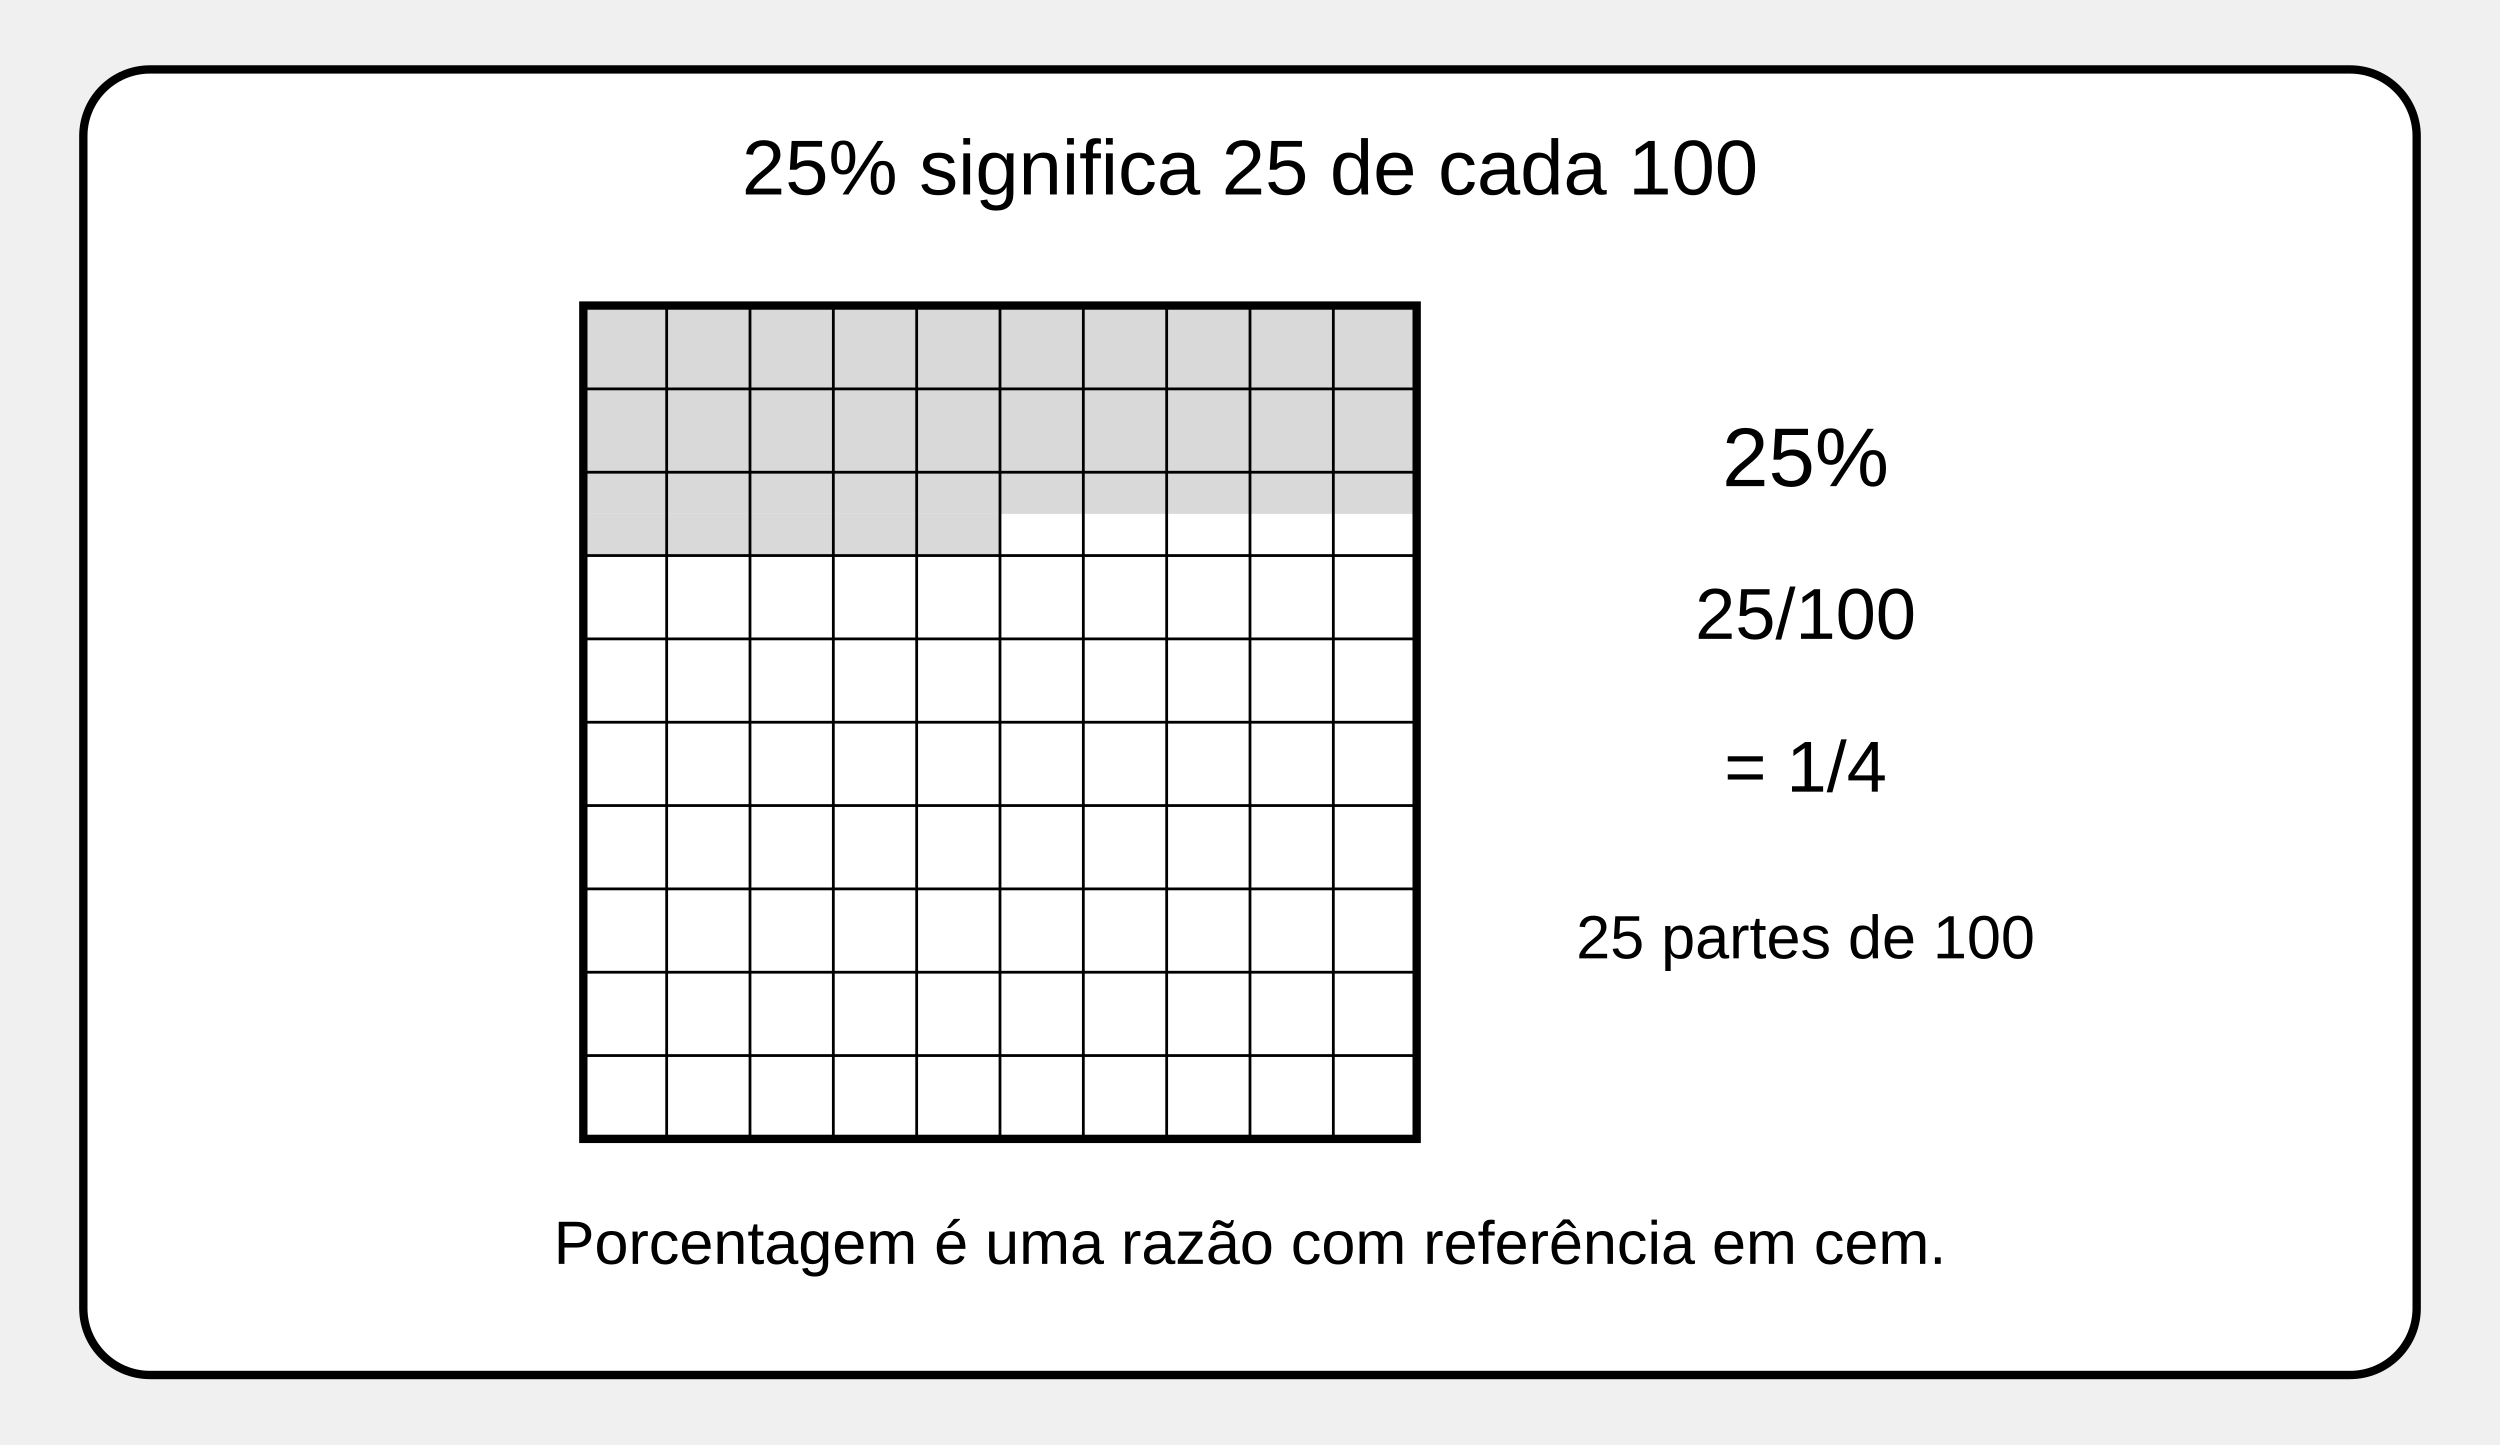
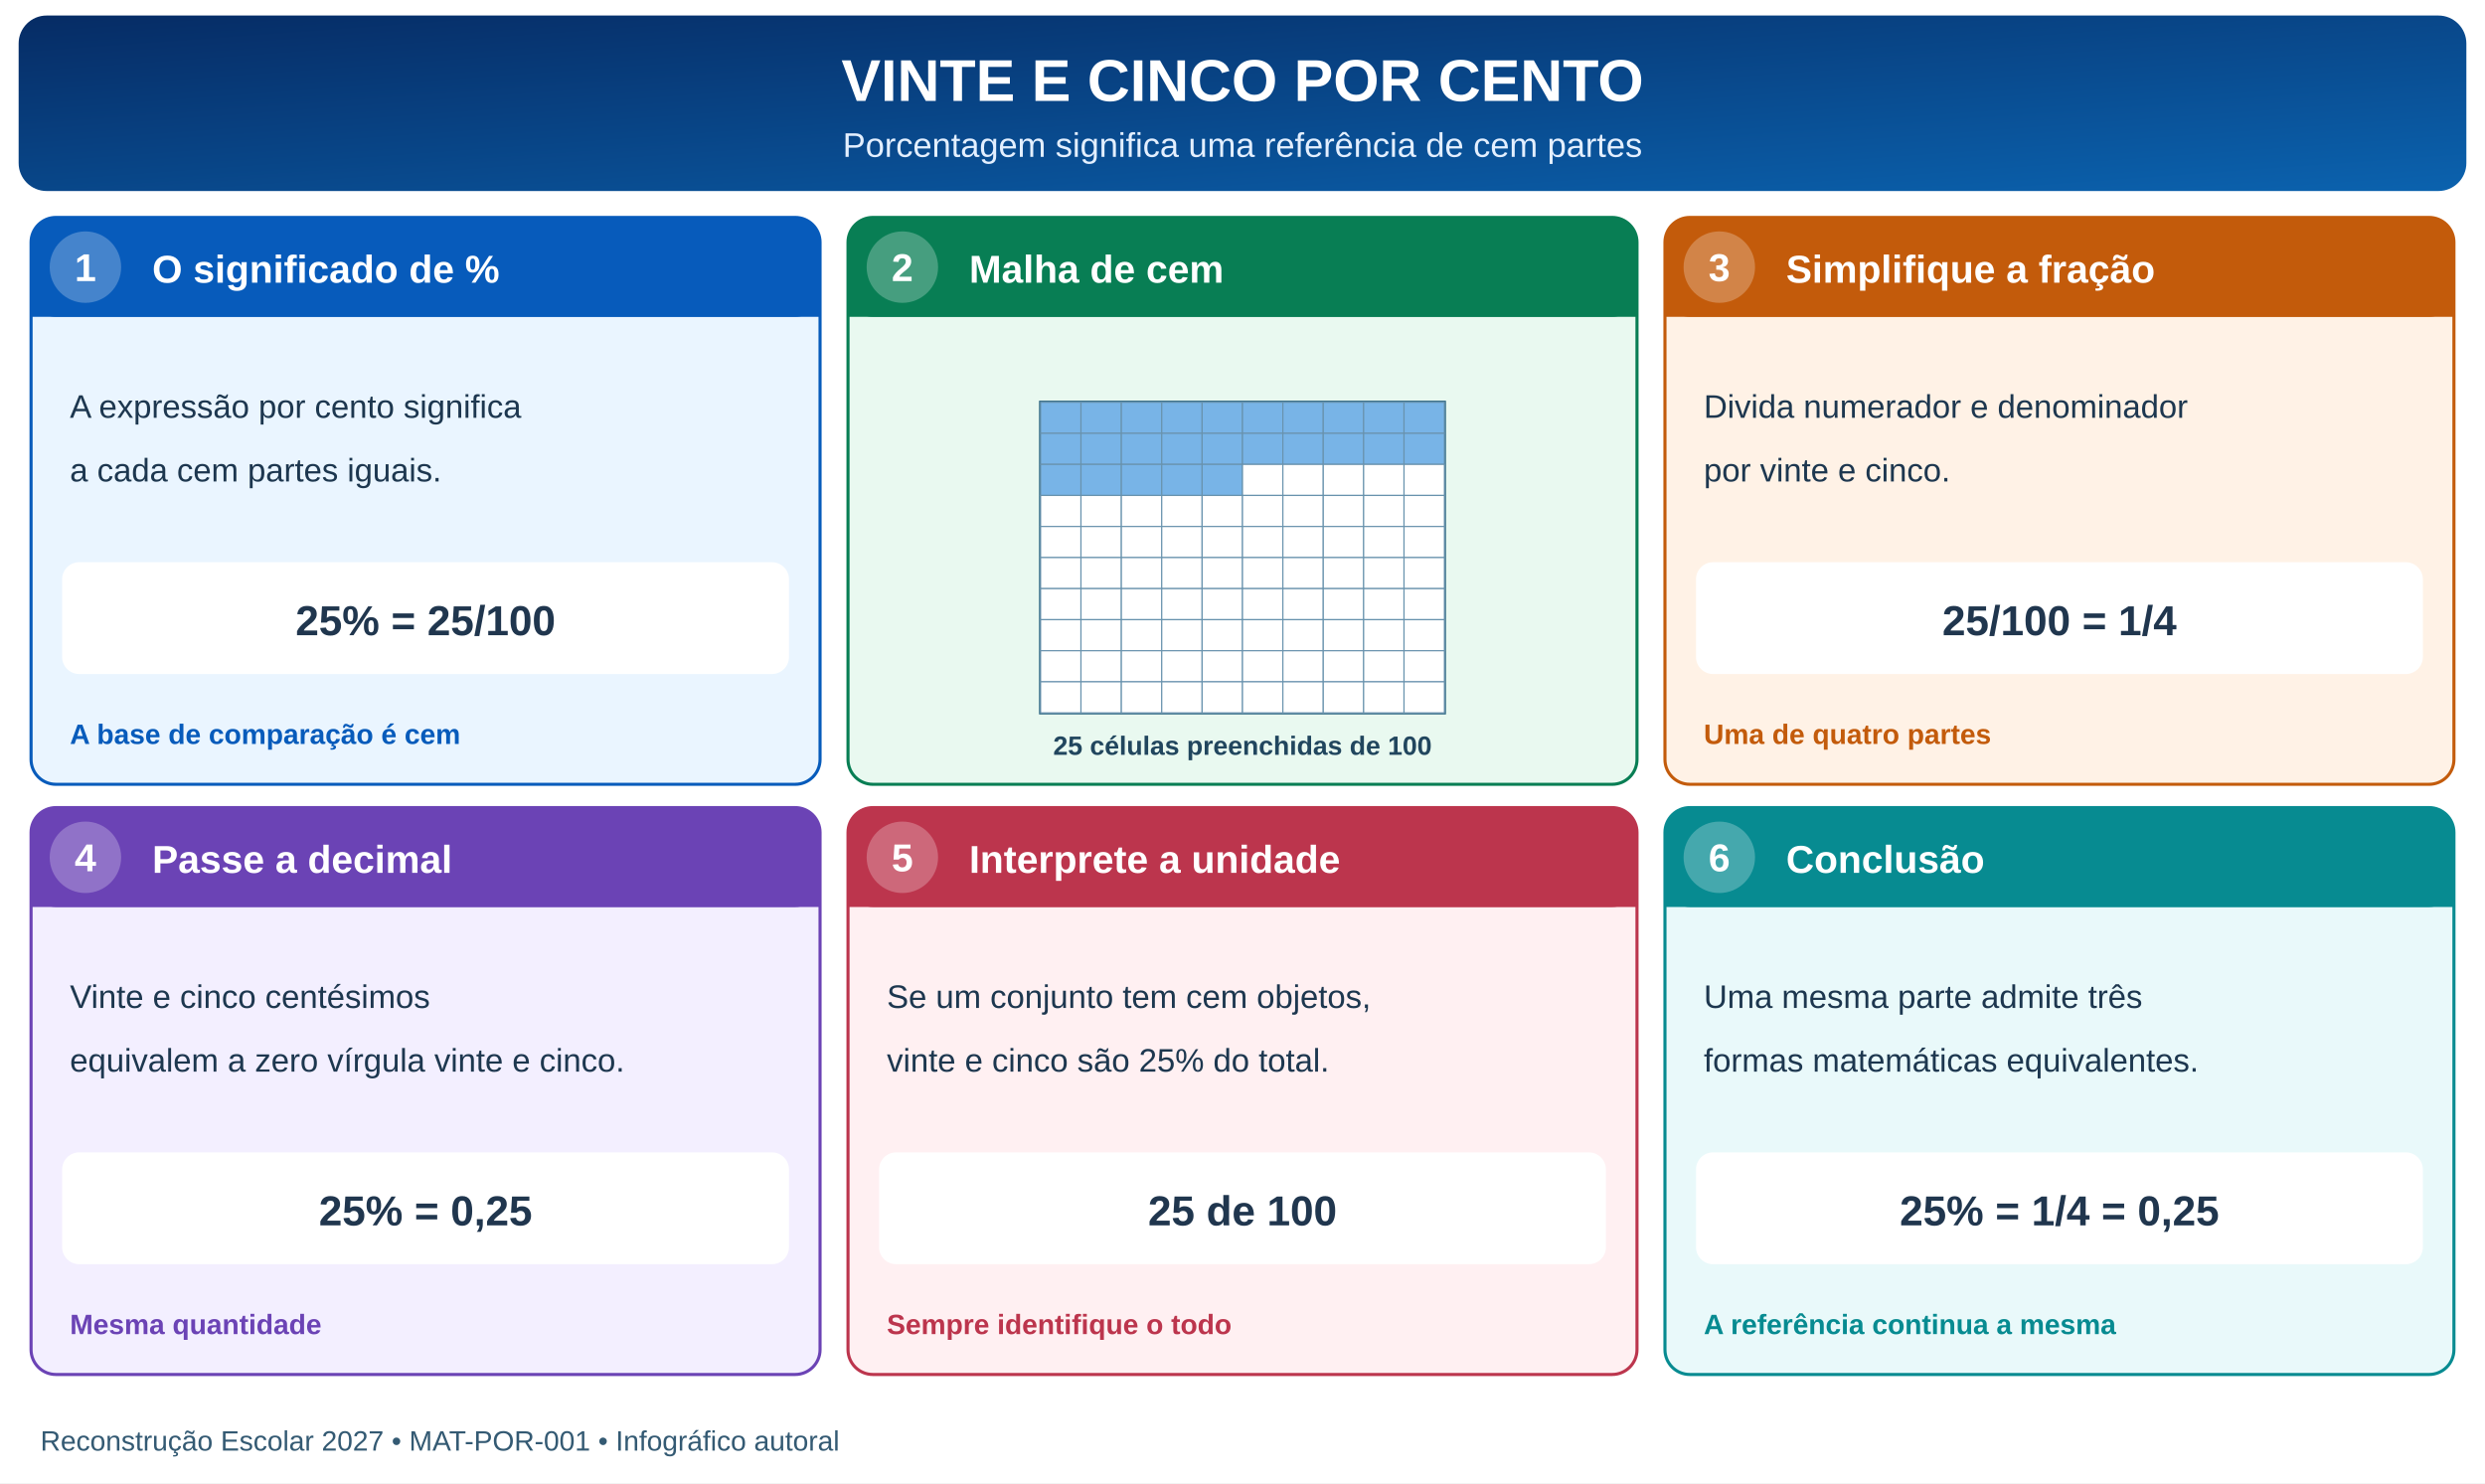
- <svg xmlns="http://www.w3.org/2000/svg" width="900" height="520" viewBox="0 0 900 520" role="img" aria-labelledby="t d">
-   <rect x="30" y="25" width="840" height="470" rx="24" fill="white" stroke="currentColor" stroke-width="3" />
-   <text x="450" y="70" text-anchor="middle" font-size="28" font-family="Arial">25% significa 25 de cada 100</text>
-   <rect x="210" y="110" width="300" height="75" fill="#d9d9d9" />
-   <rect x="210" y="185" width="150" height="15" fill="#d9d9d9" />
-   <rect x="210" y="110" width="300" height="300" fill="none" stroke="currentColor" stroke-width="3" />
-   <g stroke="currentColor" stroke-width="1">
-     <path d="M240 110V410M270 110V410M300 110V410M330 110V410M360 110V410M390 110V410M420 110V410M450 110V410M480 110V410" />
-     <path d="M210 140H510M210 170H510M210 200H510M210 230H510M210 260H510M210 290H510M210 320H510M210 350H510M210 380H510" />
-   </g>
-   <text x="650" y="175" text-anchor="middle" font-size="30" font-family="Arial">25%</text>
-   <text x="650" y="230" text-anchor="middle" font-size="26" font-family="Arial">25/100</text>
-   <text x="650" y="285" text-anchor="middle" font-size="26" font-family="Arial">= 1/4</text>
-   <text x="650" y="345" text-anchor="middle" font-size="22" font-family="Arial">25 partes de 100</text>
-   <text x="450" y="455" text-anchor="middle" font-size="22" font-family="Arial">Porcentagem é uma razão com referência em cem.</text>
+ <svg xmlns="http://www.w3.org/2000/svg" viewBox="0 0 1600 955" role="img" aria-labelledby="title desc">
+   <defs>
+     <linearGradient id="header" x1="0" y1="0" x2="1" y2="1">
+       <stop offset="0" stop-color="#062c65" />
+       <stop offset="1" stop-color="#0b62ae" />
+     </linearGradient>
+   </defs>
+   <rect width="1600" height="955" fill="#fff" />
+   <rect x="12" y="10" width="1576" height="113" rx="18" fill="url(#header)" />
+   <text x="800" y="65" text-anchor="middle" font-family="Arial,DejaVu Sans,sans-serif" font-size="38" font-weight="700" fill="#fff">VINTE E CINCO POR CENTO</text>
+   <text x="800" y="101" text-anchor="middle" font-family="Arial,DejaVu Sans,sans-serif" font-size="22" font-weight="400" fill="#e3efff">Porcentagem significa uma referência de cem partes</text>
+   <rect x="20" y="140" width="508" height="365" rx="16" fill="#eaf5ff" stroke="#075bbb" stroke-width="2" />
+   <rect x="20" y="140" width="508" height="64" rx="16" fill="#075bbb" />
+   <rect x="20" y="186" width="508" height="18" fill="#075bbb" />
+   <circle cx="55" cy="172" r="23" fill="#fff" opacity=".25" />
+   <text x="55" y="181" text-anchor="middle" font-family="Arial,DejaVu Sans,sans-serif" font-size="25" font-weight="700" fill="#fff">1</text>
+   <text x="98" y="182" text-anchor="start" font-family="Arial,DejaVu Sans,sans-serif" font-size="25" font-weight="700" fill="#fff">O significado de %</text>
+   <text x="45" y="269" text-anchor="start" font-family="Arial,DejaVu Sans,sans-serif" font-size="21" font-weight="400" fill="#1d374f">A expressão por cento significa</text>
+   <text x="45" y="310" text-anchor="start" font-family="Arial,DejaVu Sans,sans-serif" font-size="21" font-weight="400" fill="#1d374f">a cada cem partes iguais.</text>
+   <rect x="40" y="362" width="468" height="72" rx="11" fill="#fff" />
+   <text x="274" y="409" text-anchor="middle" font-family="Arial,DejaVu Sans,sans-serif" font-size="27" font-weight="700" fill="#20364e">25% = 25/100</text>
+   <text x="45" y="479" text-anchor="start" font-family="Arial,DejaVu Sans,sans-serif" font-size="18" font-weight="700" fill="#075bbb">A base de comparação é cem</text>
+   <rect x="546" y="140" width="508" height="365" rx="16" fill="#e9f9f0" stroke="#087e54" stroke-width="2" />
+   <rect x="546" y="140" width="508" height="64" rx="16" fill="#087e54" />
+   <rect x="546" y="186" width="508" height="18" fill="#087e54" />
+   <circle cx="581" cy="172" r="23" fill="#fff" opacity=".25" />
+   <text x="581" y="181" text-anchor="middle" font-family="Arial,DejaVu Sans,sans-serif" font-size="25" font-weight="700" fill="#fff">2</text>
+   <text x="624" y="182" text-anchor="start" font-family="Arial,DejaVu Sans,sans-serif" font-size="25" font-weight="700" fill="#fff">Malha de cem</text>
+   <rect x="670" y="259" width="260" height="200" fill="#fff" stroke="#27617e" stroke-width="2" />
+   <rect x="670" y="259" width="26" height="20" fill="#78b4e7" stroke="#6892ad" stroke-width=".75" />
+   <rect x="696" y="259" width="26" height="20" fill="#78b4e7" stroke="#6892ad" stroke-width=".75" />
+   <rect x="722" y="259" width="26" height="20" fill="#78b4e7" stroke="#6892ad" stroke-width=".75" />
+   <rect x="748" y="259" width="26" height="20" fill="#78b4e7" stroke="#6892ad" stroke-width=".75" />
+   <rect x="774" y="259" width="26" height="20" fill="#78b4e7" stroke="#6892ad" stroke-width=".75" />
+   <rect x="800" y="259" width="26" height="20" fill="#78b4e7" stroke="#6892ad" stroke-width=".75" />
+   <rect x="826" y="259" width="26" height="20" fill="#78b4e7" stroke="#6892ad" stroke-width=".75" />
+   <rect x="852" y="259" width="26" height="20" fill="#78b4e7" stroke="#6892ad" stroke-width=".75" />
+   <rect x="878" y="259" width="26" height="20" fill="#78b4e7" stroke="#6892ad" stroke-width=".75" />
+   <rect x="904" y="259" width="26" height="20" fill="#78b4e7" stroke="#6892ad" stroke-width=".75" />
+   <rect x="670" y="279" width="26" height="20" fill="#78b4e7" stroke="#6892ad" stroke-width=".75" />
+   <rect x="696" y="279" width="26" height="20" fill="#78b4e7" stroke="#6892ad" stroke-width=".75" />
+   <rect x="722" y="279" width="26" height="20" fill="#78b4e7" stroke="#6892ad" stroke-width=".75" />
+   <rect x="748" y="279" width="26" height="20" fill="#78b4e7" stroke="#6892ad" stroke-width=".75" />
+   <rect x="774" y="279" width="26" height="20" fill="#78b4e7" stroke="#6892ad" stroke-width=".75" />
+   <rect x="800" y="279" width="26" height="20" fill="#78b4e7" stroke="#6892ad" stroke-width=".75" />
+   <rect x="826" y="279" width="26" height="20" fill="#78b4e7" stroke="#6892ad" stroke-width=".75" />
+   <rect x="852" y="279" width="26" height="20" fill="#78b4e7" stroke="#6892ad" stroke-width=".75" />
+   <rect x="878" y="279" width="26" height="20" fill="#78b4e7" stroke="#6892ad" stroke-width=".75" />
+   <rect x="904" y="279" width="26" height="20" fill="#78b4e7" stroke="#6892ad" stroke-width=".75" />
+   <rect x="670" y="299" width="26" height="20" fill="#78b4e7" stroke="#6892ad" stroke-width=".75" />
+   <rect x="696" y="299" width="26" height="20" fill="#78b4e7" stroke="#6892ad" stroke-width=".75" />
+   <rect x="722" y="299" width="26" height="20" fill="#78b4e7" stroke="#6892ad" stroke-width=".75" />
+   <rect x="748" y="299" width="26" height="20" fill="#78b4e7" stroke="#6892ad" stroke-width=".75" />
+   <rect x="774" y="299" width="26" height="20" fill="#78b4e7" stroke="#6892ad" stroke-width=".75" />
+   <rect x="800" y="299" width="26" height="20" fill="#fff" stroke="#6892ad" stroke-width=".75" />
+   <rect x="826" y="299" width="26" height="20" fill="#fff" stroke="#6892ad" stroke-width=".75" />
+   <rect x="852" y="299" width="26" height="20" fill="#fff" stroke="#6892ad" stroke-width=".75" />
+   <rect x="878" y="299" width="26" height="20" fill="#fff" stroke="#6892ad" stroke-width=".75" />
+   <rect x="904" y="299" width="26" height="20" fill="#fff" stroke="#6892ad" stroke-width=".75" />
+   <rect x="670" y="319" width="26" height="20" fill="#fff" stroke="#6892ad" stroke-width=".75" />
+   <rect x="696" y="319" width="26" height="20" fill="#fff" stroke="#6892ad" stroke-width=".75" />
+   <rect x="722" y="319" width="26" height="20" fill="#fff" stroke="#6892ad" stroke-width=".75" />
+   <rect x="748" y="319" width="26" height="20" fill="#fff" stroke="#6892ad" stroke-width=".75" />
+   <rect x="774" y="319" width="26" height="20" fill="#fff" stroke="#6892ad" stroke-width=".75" />
+   <rect x="800" y="319" width="26" height="20" fill="#fff" stroke="#6892ad" stroke-width=".75" />
+   <rect x="826" y="319" width="26" height="20" fill="#fff" stroke="#6892ad" stroke-width=".75" />
+   <rect x="852" y="319" width="26" height="20" fill="#fff" stroke="#6892ad" stroke-width=".75" />
+   <rect x="878" y="319" width="26" height="20" fill="#fff" stroke="#6892ad" stroke-width=".75" />
+   <rect x="904" y="319" width="26" height="20" fill="#fff" stroke="#6892ad" stroke-width=".75" />
+   <rect x="670" y="339" width="26" height="20" fill="#fff" stroke="#6892ad" stroke-width=".75" />
+   <rect x="696" y="339" width="26" height="20" fill="#fff" stroke="#6892ad" stroke-width=".75" />
+   <rect x="722" y="339" width="26" height="20" fill="#fff" stroke="#6892ad" stroke-width=".75" />
+   <rect x="748" y="339" width="26" height="20" fill="#fff" stroke="#6892ad" stroke-width=".75" />
+   <rect x="774" y="339" width="26" height="20" fill="#fff" stroke="#6892ad" stroke-width=".75" />
+   <rect x="800" y="339" width="26" height="20" fill="#fff" stroke="#6892ad" stroke-width=".75" />
+   <rect x="826" y="339" width="26" height="20" fill="#fff" stroke="#6892ad" stroke-width=".75" />
+   <rect x="852" y="339" width="26" height="20" fill="#fff" stroke="#6892ad" stroke-width=".75" />
+   <rect x="878" y="339" width="26" height="20" fill="#fff" stroke="#6892ad" stroke-width=".75" />
+   <rect x="904" y="339" width="26" height="20" fill="#fff" stroke="#6892ad" stroke-width=".75" />
+   <rect x="670" y="359" width="26" height="20" fill="#fff" stroke="#6892ad" stroke-width=".75" />
+   <rect x="696" y="359" width="26" height="20" fill="#fff" stroke="#6892ad" stroke-width=".75" />
+   <rect x="722" y="359" width="26" height="20" fill="#fff" stroke="#6892ad" stroke-width=".75" />
+   <rect x="748" y="359" width="26" height="20" fill="#fff" stroke="#6892ad" stroke-width=".75" />
+   <rect x="774" y="359" width="26" height="20" fill="#fff" stroke="#6892ad" stroke-width=".75" />
+   <rect x="800" y="359" width="26" height="20" fill="#fff" stroke="#6892ad" stroke-width=".75" />
+   <rect x="826" y="359" width="26" height="20" fill="#fff" stroke="#6892ad" stroke-width=".75" />
+   <rect x="852" y="359" width="26" height="20" fill="#fff" stroke="#6892ad" stroke-width=".75" />
+   <rect x="878" y="359" width="26" height="20" fill="#fff" stroke="#6892ad" stroke-width=".75" />
+   <rect x="904" y="359" width="26" height="20" fill="#fff" stroke="#6892ad" stroke-width=".75" />
+   <rect x="670" y="379" width="26" height="20" fill="#fff" stroke="#6892ad" stroke-width=".75" />
+   <rect x="696" y="379" width="26" height="20" fill="#fff" stroke="#6892ad" stroke-width=".75" />
+   <rect x="722" y="379" width="26" height="20" fill="#fff" stroke="#6892ad" stroke-width=".75" />
+   <rect x="748" y="379" width="26" height="20" fill="#fff" stroke="#6892ad" stroke-width=".75" />
+   <rect x="774" y="379" width="26" height="20" fill="#fff" stroke="#6892ad" stroke-width=".75" />
+   <rect x="800" y="379" width="26" height="20" fill="#fff" stroke="#6892ad" stroke-width=".75" />
+   <rect x="826" y="379" width="26" height="20" fill="#fff" stroke="#6892ad" stroke-width=".75" />
+   <rect x="852" y="379" width="26" height="20" fill="#fff" stroke="#6892ad" stroke-width=".75" />
+   <rect x="878" y="379" width="26" height="20" fill="#fff" stroke="#6892ad" stroke-width=".75" />
+   <rect x="904" y="379" width="26" height="20" fill="#fff" stroke="#6892ad" stroke-width=".75" />
+   <rect x="670" y="399" width="26" height="20" fill="#fff" stroke="#6892ad" stroke-width=".75" />
+   <rect x="696" y="399" width="26" height="20" fill="#fff" stroke="#6892ad" stroke-width=".75" />
+   <rect x="722" y="399" width="26" height="20" fill="#fff" stroke="#6892ad" stroke-width=".75" />
+   <rect x="748" y="399" width="26" height="20" fill="#fff" stroke="#6892ad" stroke-width=".75" />
+   <rect x="774" y="399" width="26" height="20" fill="#fff" stroke="#6892ad" stroke-width=".75" />
+   <rect x="800" y="399" width="26" height="20" fill="#fff" stroke="#6892ad" stroke-width=".75" />
+   <rect x="826" y="399" width="26" height="20" fill="#fff" stroke="#6892ad" stroke-width=".75" />
+   <rect x="852" y="399" width="26" height="20" fill="#fff" stroke="#6892ad" stroke-width=".75" />
+   <rect x="878" y="399" width="26" height="20" fill="#fff" stroke="#6892ad" stroke-width=".75" />
+   <rect x="904" y="399" width="26" height="20" fill="#fff" stroke="#6892ad" stroke-width=".75" />
+   <rect x="670" y="419" width="26" height="20" fill="#fff" stroke="#6892ad" stroke-width=".75" />
+   <rect x="696" y="419" width="26" height="20" fill="#fff" stroke="#6892ad" stroke-width=".75" />
+   <rect x="722" y="419" width="26" height="20" fill="#fff" stroke="#6892ad" stroke-width=".75" />
+   <rect x="748" y="419" width="26" height="20" fill="#fff" stroke="#6892ad" stroke-width=".75" />
+   <rect x="774" y="419" width="26" height="20" fill="#fff" stroke="#6892ad" stroke-width=".75" />
+   <rect x="800" y="419" width="26" height="20" fill="#fff" stroke="#6892ad" stroke-width=".75" />
+   <rect x="826" y="419" width="26" height="20" fill="#fff" stroke="#6892ad" stroke-width=".75" />
+   <rect x="852" y="419" width="26" height="20" fill="#fff" stroke="#6892ad" stroke-width=".75" />
+   <rect x="878" y="419" width="26" height="20" fill="#fff" stroke="#6892ad" stroke-width=".75" />
+   <rect x="904" y="419" width="26" height="20" fill="#fff" stroke="#6892ad" stroke-width=".75" />
+   <rect x="670" y="439" width="26" height="20" fill="#fff" stroke="#6892ad" stroke-width=".75" />
+   <rect x="696" y="439" width="26" height="20" fill="#fff" stroke="#6892ad" stroke-width=".75" />
+   <rect x="722" y="439" width="26" height="20" fill="#fff" stroke="#6892ad" stroke-width=".75" />
+   <rect x="748" y="439" width="26" height="20" fill="#fff" stroke="#6892ad" stroke-width=".75" />
+   <rect x="774" y="439" width="26" height="20" fill="#fff" stroke="#6892ad" stroke-width=".75" />
+   <rect x="800" y="439" width="26" height="20" fill="#fff" stroke="#6892ad" stroke-width=".75" />
+   <rect x="826" y="439" width="26" height="20" fill="#fff" stroke="#6892ad" stroke-width=".75" />
+   <rect x="852" y="439" width="26" height="20" fill="#fff" stroke="#6892ad" stroke-width=".75" />
+   <rect x="878" y="439" width="26" height="20" fill="#fff" stroke="#6892ad" stroke-width=".75" />
+   <rect x="904" y="439" width="26" height="20" fill="#fff" stroke="#6892ad" stroke-width=".75" />
+   <text x="800" y="486" text-anchor="middle" font-family="Arial,DejaVu Sans,sans-serif" font-size="17" font-weight="700" fill="#21465e">25 células preenchidas de 100</text>
+   <rect x="1072" y="140" width="508" height="365" rx="16" fill="#fff2e6" stroke="#c35b0b" stroke-width="2" />
+   <rect x="1072" y="140" width="508" height="64" rx="16" fill="#c35b0b" />
+   <rect x="1072" y="186" width="508" height="18" fill="#c35b0b" />
+   <circle cx="1107" cy="172" r="23" fill="#fff" opacity=".25" />
+   <text x="1107" y="181" text-anchor="middle" font-family="Arial,DejaVu Sans,sans-serif" font-size="25" font-weight="700" fill="#fff">3</text>
+   <text x="1150" y="182" text-anchor="start" font-family="Arial,DejaVu Sans,sans-serif" font-size="25" font-weight="700" fill="#fff">Simplifique a fração</text>
+   <text x="1097" y="269" text-anchor="start" font-family="Arial,DejaVu Sans,sans-serif" font-size="21" font-weight="400" fill="#1d374f">Divida numerador e denominador</text>
+   <text x="1097" y="310" text-anchor="start" font-family="Arial,DejaVu Sans,sans-serif" font-size="21" font-weight="400" fill="#1d374f">por vinte e cinco.</text>
+   <rect x="1092" y="362" width="468" height="72" rx="11" fill="#fff" />
+   <text x="1326" y="409" text-anchor="middle" font-family="Arial,DejaVu Sans,sans-serif" font-size="27" font-weight="700" fill="#20364e">25/100 = 1/4</text>
+   <text x="1097" y="479" text-anchor="start" font-family="Arial,DejaVu Sans,sans-serif" font-size="18" font-weight="700" fill="#c35b0b">Uma de quatro partes</text>
+   <rect x="20" y="520" width="508" height="365" rx="16" fill="#f3efff" stroke="#6b43b5" stroke-width="2" />
+   <rect x="20" y="520" width="508" height="64" rx="16" fill="#6b43b5" />
+   <rect x="20" y="566" width="508" height="18" fill="#6b43b5" />
+   <circle cx="55" cy="552" r="23" fill="#fff" opacity=".25" />
+   <text x="55" y="561" text-anchor="middle" font-family="Arial,DejaVu Sans,sans-serif" font-size="25" font-weight="700" fill="#fff">4</text>
+   <text x="98" y="562" text-anchor="start" font-family="Arial,DejaVu Sans,sans-serif" font-size="25" font-weight="700" fill="#fff">Passe a decimal</text>
+   <text x="45" y="649" text-anchor="start" font-family="Arial,DejaVu Sans,sans-serif" font-size="21" font-weight="400" fill="#1d374f">Vinte e cinco centésimos</text>
+   <text x="45" y="690" text-anchor="start" font-family="Arial,DejaVu Sans,sans-serif" font-size="21" font-weight="400" fill="#1d374f">equivalem a zero vírgula vinte e cinco.</text>
+   <rect x="40" y="742" width="468" height="72" rx="11" fill="#fff" />
+   <text x="274" y="789" text-anchor="middle" font-family="Arial,DejaVu Sans,sans-serif" font-size="27" font-weight="700" fill="#20364e">25% = 0,25</text>
+   <text x="45" y="859" text-anchor="start" font-family="Arial,DejaVu Sans,sans-serif" font-size="18" font-weight="700" fill="#6b43b5">Mesma quantidade</text>
+   <rect x="546" y="520" width="508" height="365" rx="16" fill="#fff0f2" stroke="#bc354d" stroke-width="2" />
+   <rect x="546" y="520" width="508" height="64" rx="16" fill="#bc354d" />
+   <rect x="546" y="566" width="508" height="18" fill="#bc354d" />
+   <circle cx="581" cy="552" r="23" fill="#fff" opacity=".25" />
+   <text x="581" y="561" text-anchor="middle" font-family="Arial,DejaVu Sans,sans-serif" font-size="25" font-weight="700" fill="#fff">5</text>
+   <text x="624" y="562" text-anchor="start" font-family="Arial,DejaVu Sans,sans-serif" font-size="25" font-weight="700" fill="#fff">Interprete a unidade</text>
+   <text x="571" y="649" text-anchor="start" font-family="Arial,DejaVu Sans,sans-serif" font-size="21" font-weight="400" fill="#1d374f">Se um conjunto tem cem objetos,</text>
+   <text x="571" y="690" text-anchor="start" font-family="Arial,DejaVu Sans,sans-serif" font-size="21" font-weight="400" fill="#1d374f">vinte e cinco são 25% do total.</text>
+   <rect x="566" y="742" width="468" height="72" rx="11" fill="#fff" />
+   <text x="800" y="789" text-anchor="middle" font-family="Arial,DejaVu Sans,sans-serif" font-size="27" font-weight="700" fill="#20364e">25 de 100</text>
+   <text x="571" y="859" text-anchor="start" font-family="Arial,DejaVu Sans,sans-serif" font-size="18" font-weight="700" fill="#bc354d">Sempre identifique o todo</text>
+   <rect x="1072" y="520" width="508" height="365" rx="16" fill="#e9f9fa" stroke="#078b91" stroke-width="2" />
+   <rect x="1072" y="520" width="508" height="64" rx="16" fill="#078b91" />
+   <rect x="1072" y="566" width="508" height="18" fill="#078b91" />
+   <circle cx="1107" cy="552" r="23" fill="#fff" opacity=".25" />
+   <text x="1107" y="561" text-anchor="middle" font-family="Arial,DejaVu Sans,sans-serif" font-size="25" font-weight="700" fill="#fff">6</text>
+   <text x="1150" y="562" text-anchor="start" font-family="Arial,DejaVu Sans,sans-serif" font-size="25" font-weight="700" fill="#fff">Conclusão</text>
+   <text x="1097" y="649" text-anchor="start" font-family="Arial,DejaVu Sans,sans-serif" font-size="21" font-weight="400" fill="#1d374f">Uma mesma parte admite três</text>
+   <text x="1097" y="690" text-anchor="start" font-family="Arial,DejaVu Sans,sans-serif" font-size="21" font-weight="400" fill="#1d374f">formas matemáticas equivalentes.</text>
+   <rect x="1092" y="742" width="468" height="72" rx="11" fill="#fff" />
+   <text x="1326" y="789" text-anchor="middle" font-family="Arial,DejaVu Sans,sans-serif" font-size="27" font-weight="700" fill="#20364e">25% = 1/4 = 0,25</text>
+   <text x="1097" y="859" text-anchor="start" font-family="Arial,DejaVu Sans,sans-serif" font-size="18" font-weight="700" fill="#078b91">A referência continua a mesma</text>
+   <text x="26" y="934" text-anchor="start" font-family="Arial,DejaVu Sans,sans-serif" font-size="18" font-weight="400" fill="#345a73">Reconstrução Escolar 2027 • MAT-POR-001 • Infográfico autoral</text>
</svg>
